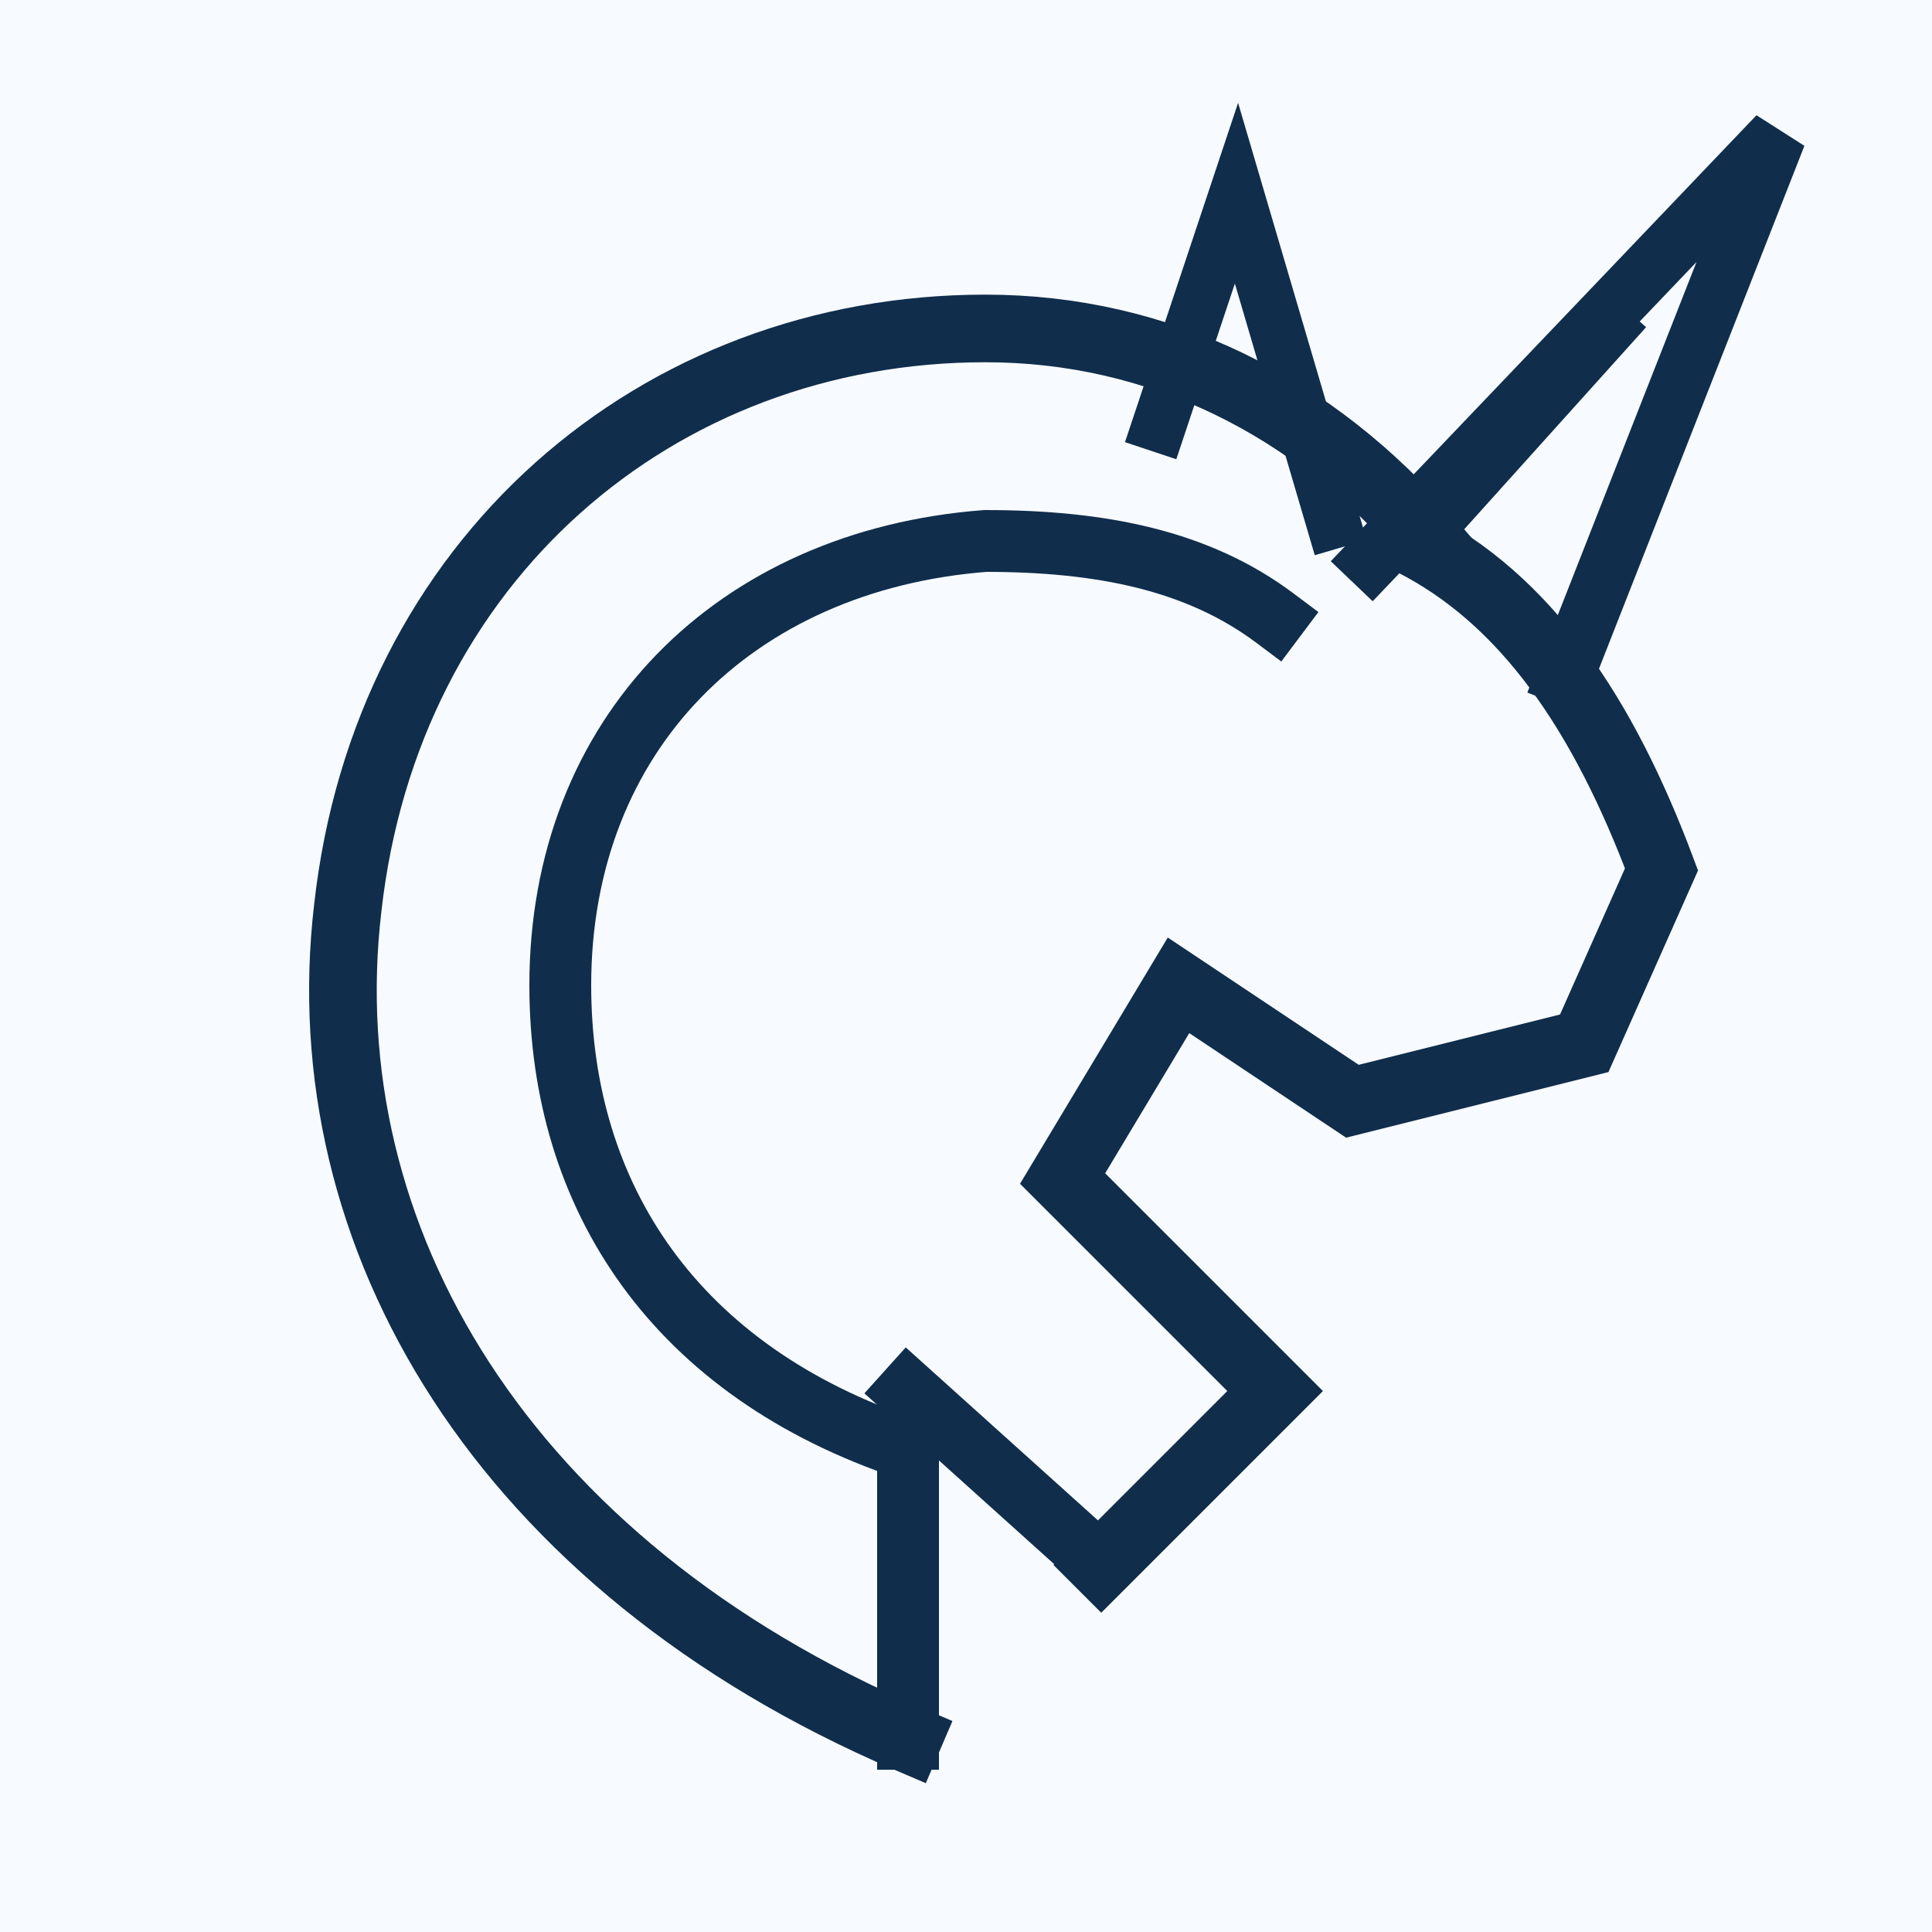
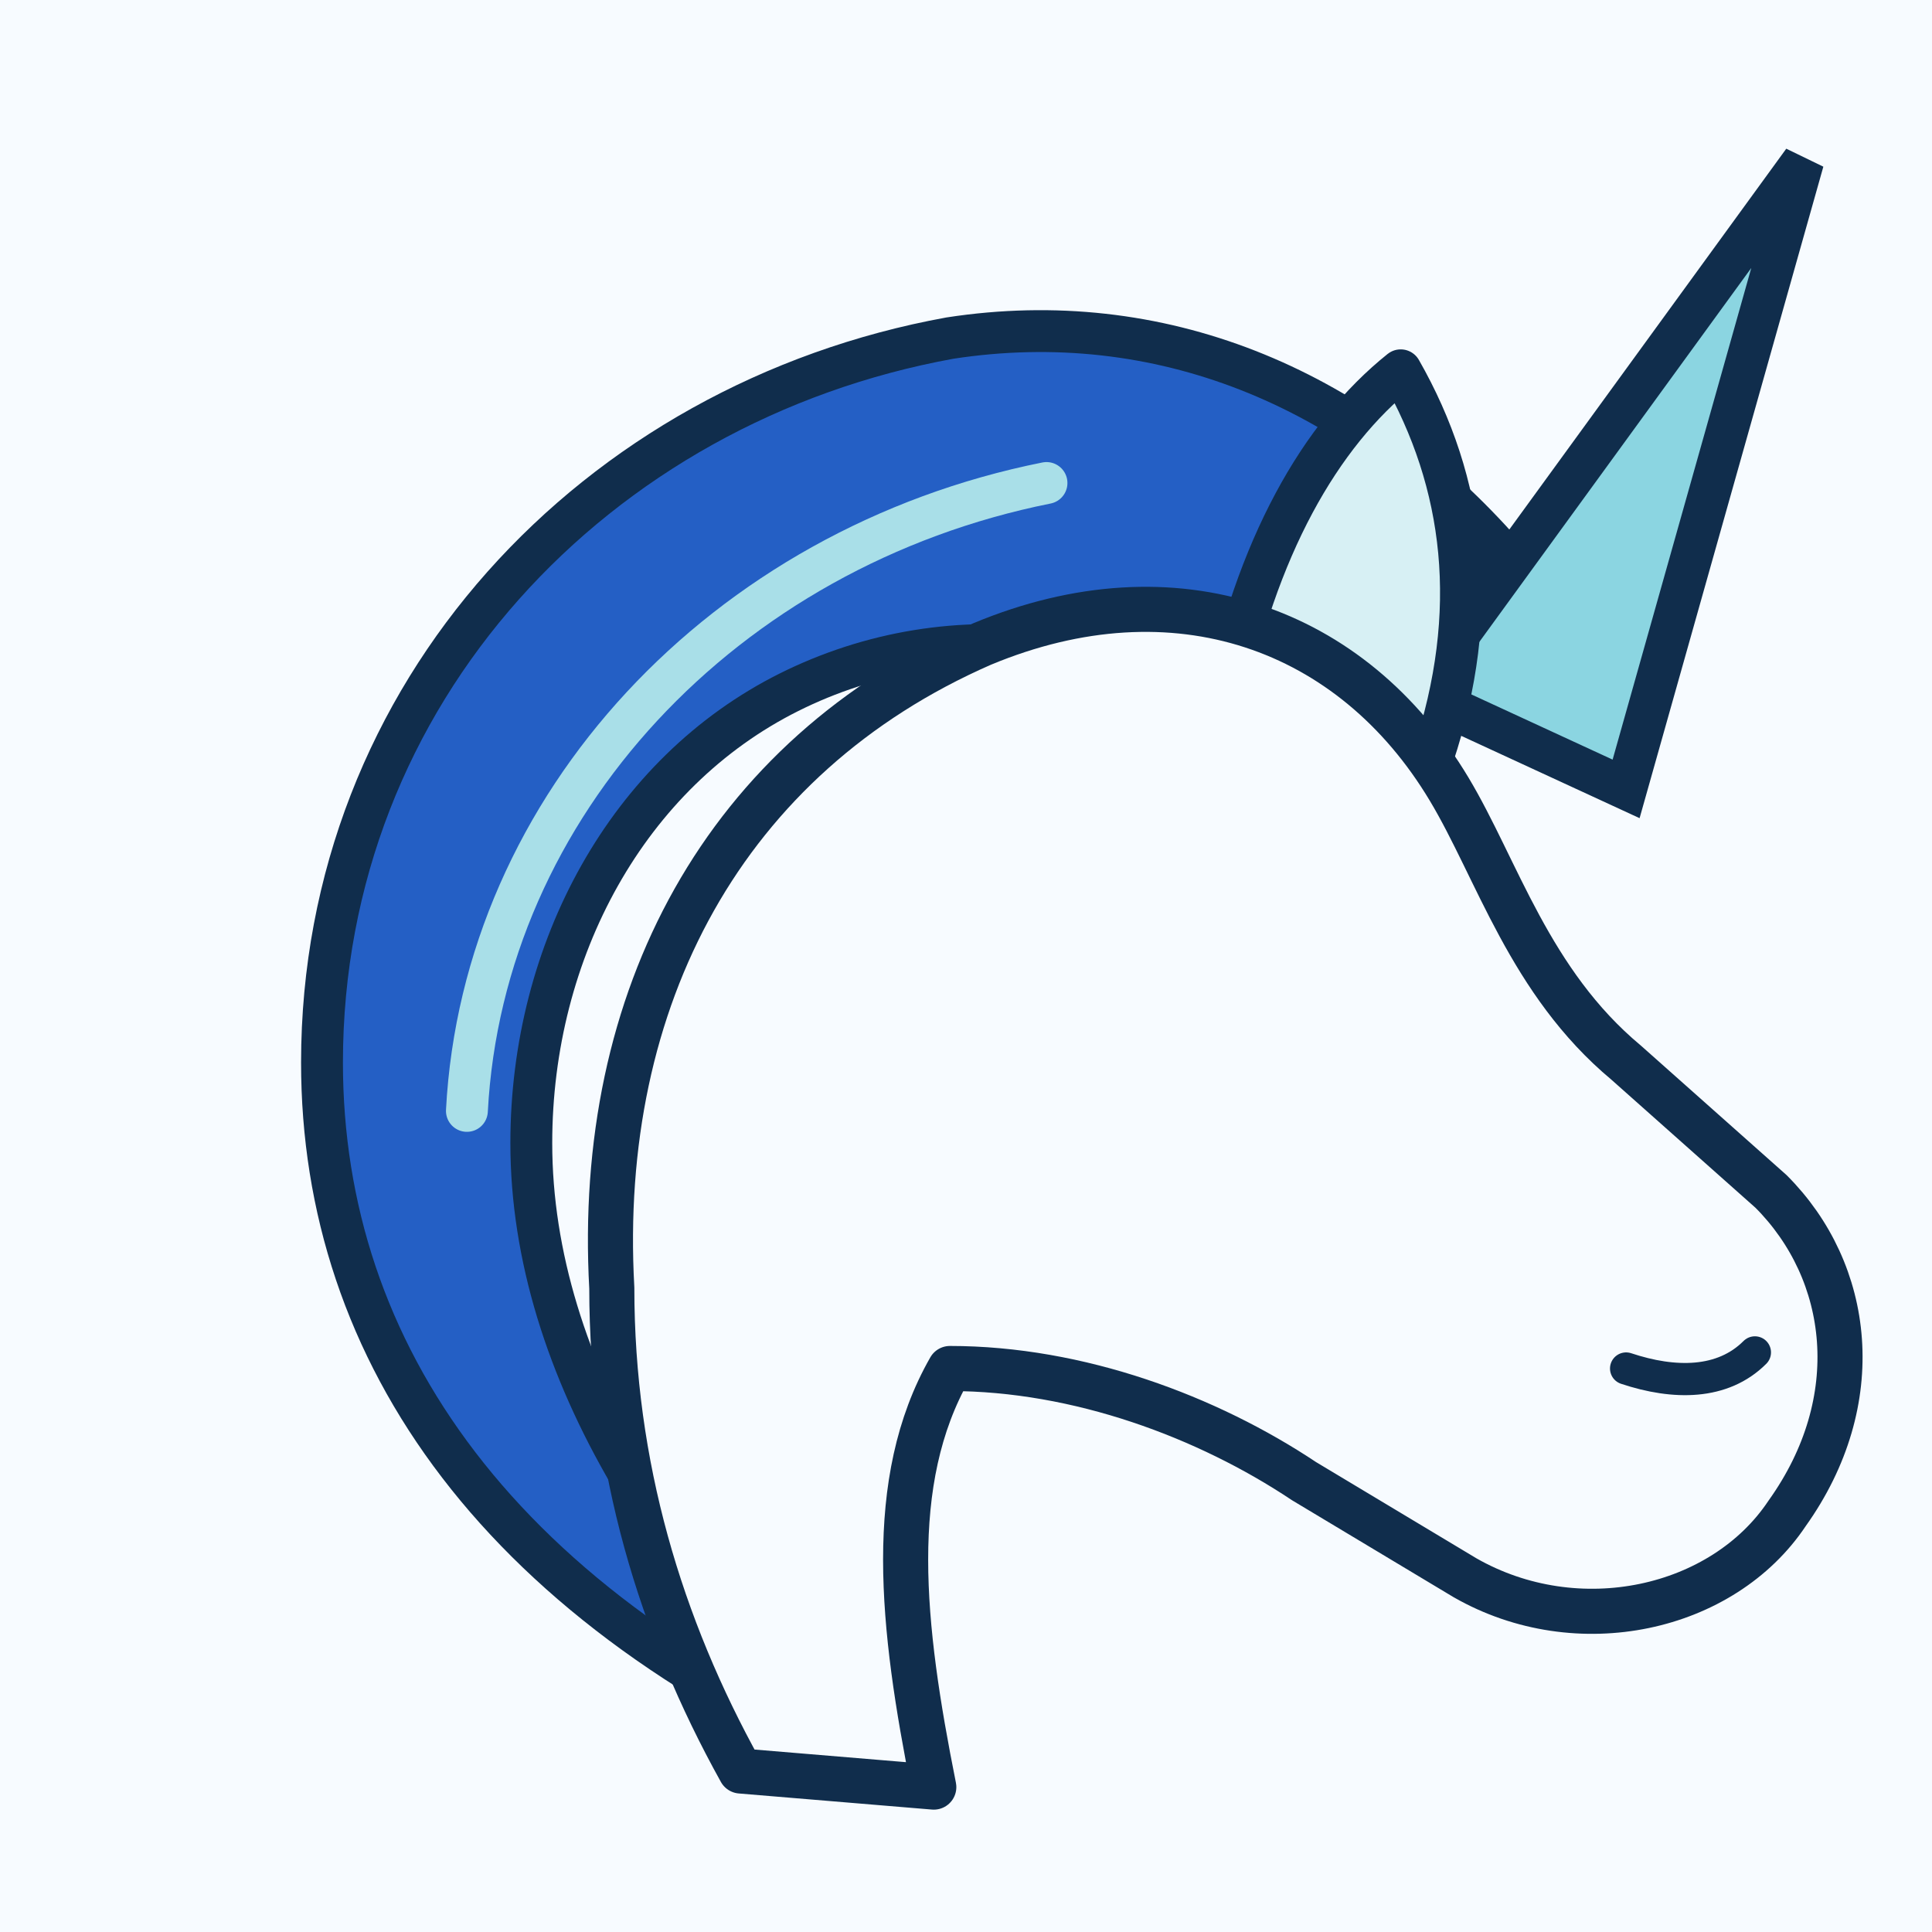
- <svg xmlns="http://www.w3.org/2000/svg" viewBox="0 0 100 100">
-   <rect width="100" height="100" fill="#f7fbff" />
-   <g fill="none" stroke="#102d4c" stroke-linecap="square" stroke-linejoin="miter">
-     <path d="M47 90C26 81 16 64 18 47c2-18 16-30 33-30 9 0 17 4 23 11" stroke-width="3.5" />
-     <path d="M47 90V75C35 71 29 62 29 51c0-13 9-22 22-23 6 0 11 1 15 4" stroke-width="3.2" />
-     <path d="M73 28c6 3 10 9 13 17l-4 9-12 3-9-6-6 10 11 11-9 9" stroke-width="3.5" />
-     <path d="m57 81-10-9" stroke-width="3.2" />
-     <path d="m60 22 4-12 5 17" stroke-width="2.8" />
-     <path d="M71 29 92 7 81 35" stroke-width="3" />
-     <path d="m75 27 9-10" stroke-width="1.7" />
-   </g>
+ <svg xmlns="http://www.w3.org/2000/svg" viewBox="0 0 120 120">
+   <rect width="120" height="120" fill="#f7fbff" />
+   <path d="M55 110C31 100 20 84 20 66c0-23 17-41 39-45 13-2 25 3 34 13L82 49C72 39 59 38 49 43 39 48 33 59 33 71c0 14 9 28 22 39Z" fill="#245fc5" stroke="#102d4c" stroke-width="2.6" stroke-linejoin="round" />
+   <path d="M29 69c1-19 16-35 36-39" fill="none" stroke="#a9dfe8" stroke-width="2.6" stroke-linecap="round" />
+   <path d="m88 43 24-33-11 39Z" fill="#8bd5e1" stroke="#102d4c" stroke-width="2.6" stroke-linejoin="miter" />
+   <path d="M76 44c2-10 6-17 11-21 4 7 5 15 2 24Z" fill="#d7f0f4" stroke="#102d4c" stroke-width="2.6" stroke-linejoin="round" />
+   <path d="M61 40c12-5 23-1 29 9 3 5 5 12 11 17l9 8c5 5 6 13 1 20-4 6-13 8-20 4l-10-6c-6-4-14-7-22-7-4 7-3 16-1 26l-12-1c-5-9-8-19-8-30-1-18 7-33 23-40Z" fill="#f7fbff" stroke="#102d4c" stroke-width="2.8" stroke-linejoin="round" />
+   <path d="M101 85c3 1 6 1 8-1" fill="none" stroke="#102d4c" stroke-width="2" stroke-linecap="round" />
</svg>
